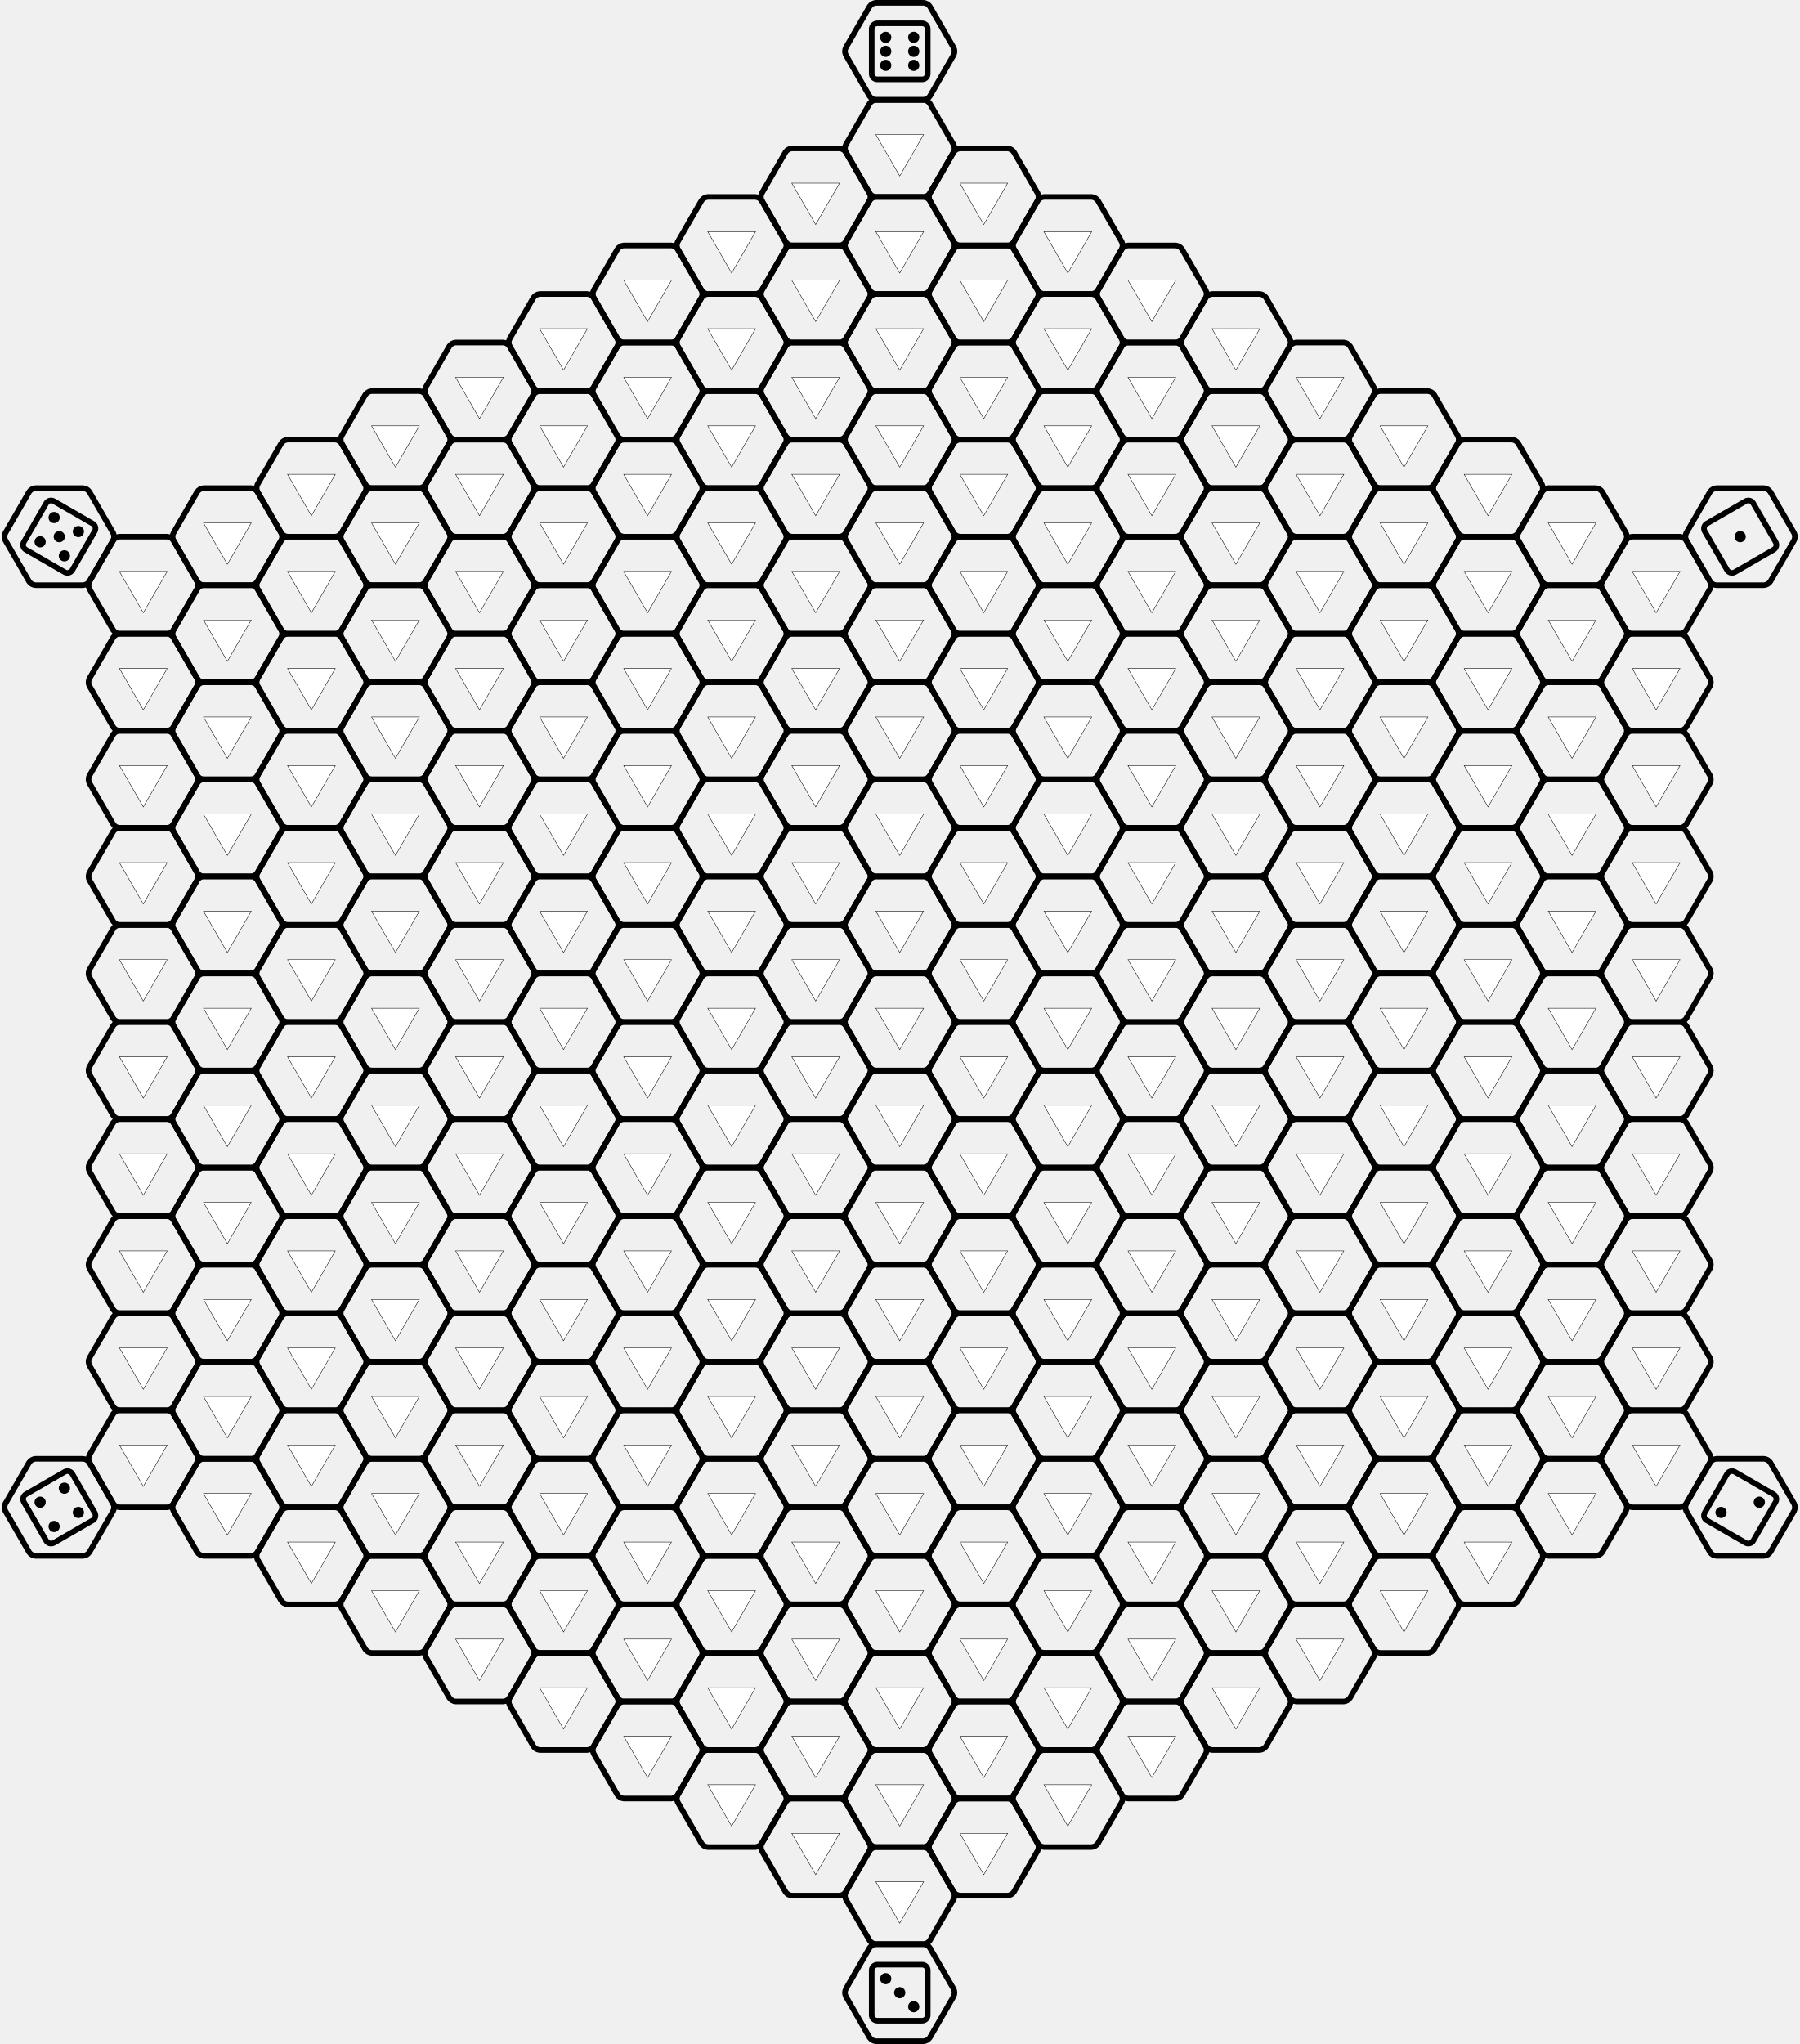
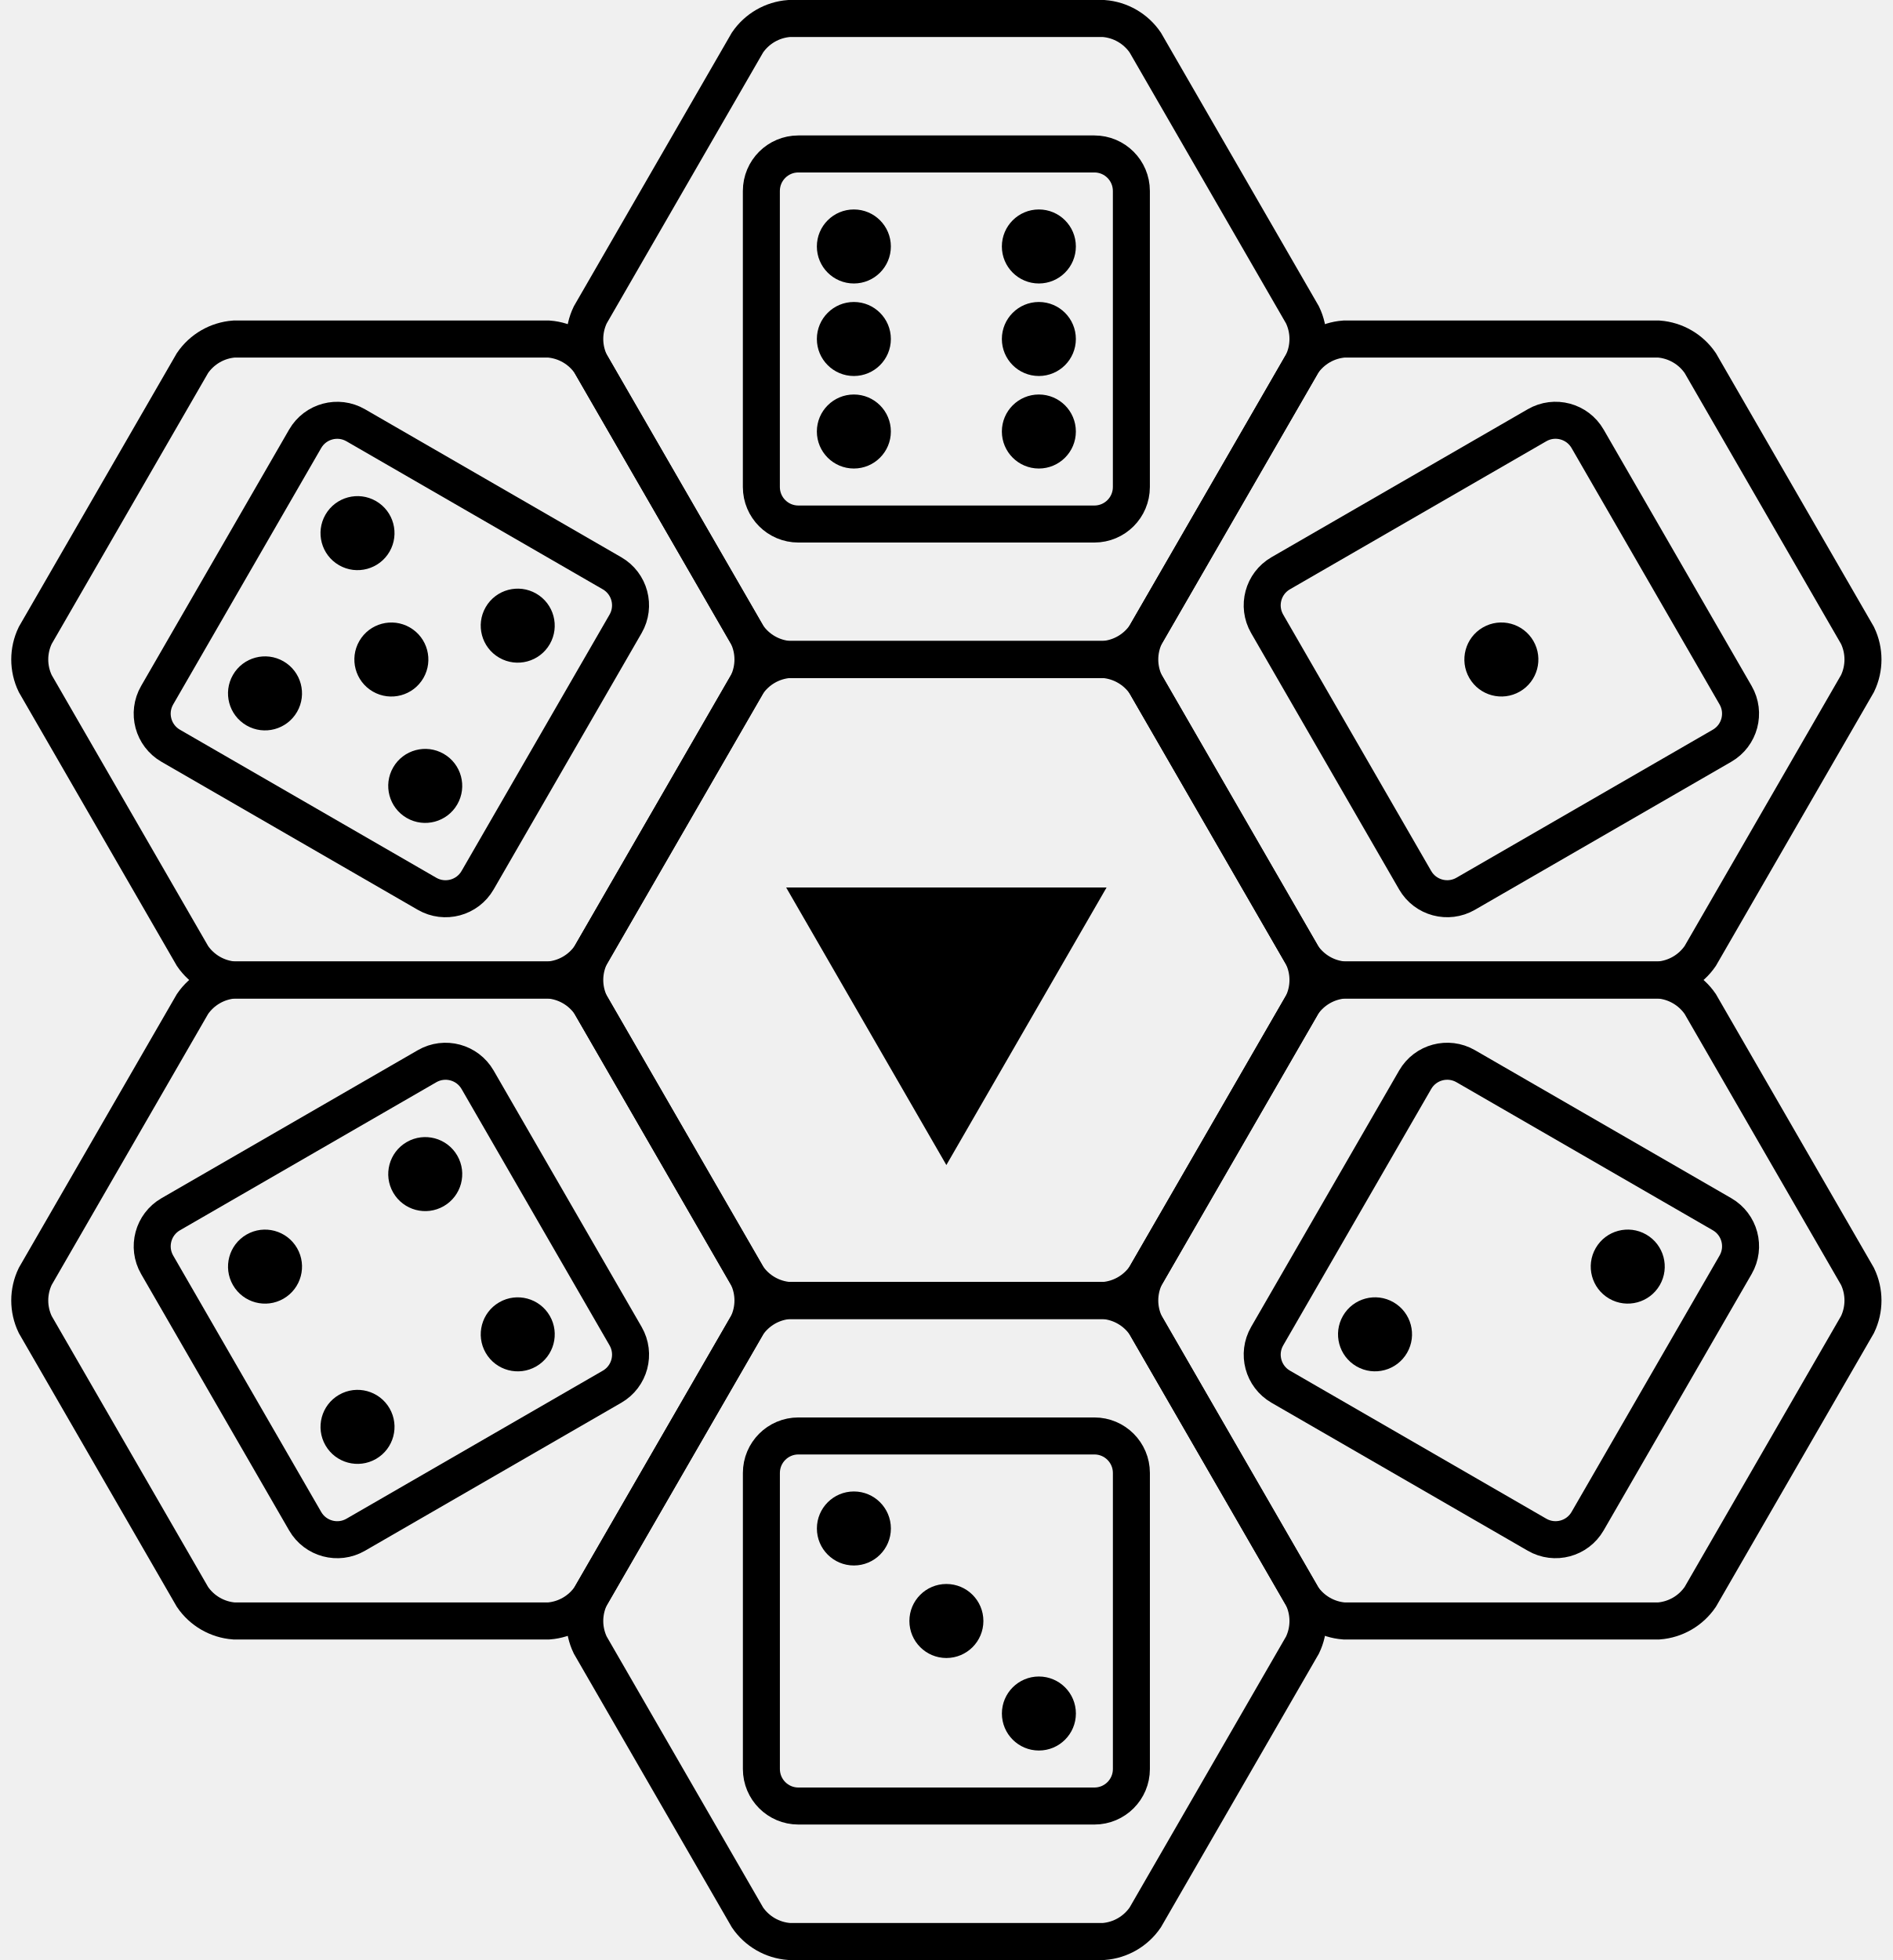
- <svg xmlns="http://www.w3.org/2000/svg" viewBox="0 0 321.155 364.731">
+ <svg xmlns="http://www.w3.org/2000/svg" viewBox="0 0 51.155 52.962">
  <defs>
-     <path d="M170.202,181.716 A1.5,1.5,0,0,1,170.202,183.015 L165.952,190.376 A1.5,1.5,0,0,1,164.827,191.026 L156.327,191.026 A1.5,1.5,0,0,1,155.202,190.376 L150.952,183.015 A1.5,1.5,0,0,1,150.952,181.716 L155.202,174.355 A1.5,1.5,0,0,1,156.327,173.705 L164.827,173.705 A1.5,1.5,0,0,1,165.952,174.355 z" fill="none" id="hexagon" stroke="black" stroke-width="1" />
-     <path d="M160.577,187.365 L156.247,179.865 L164.907,179.865 z" fill="black" id="triangle" stroke="none" />
-     <path d="M160.577,187.215 L156.377,179.94 L164.778,179.94 z" fill="white" id="triangle_hollow_interior" stroke="none" />
+     <path d="M35.202,25.831 A1.5,1.5,0,0,1,35.202,27.13 L30.952,34.491 A1.5,1.5,0,0,1,29.827,35.141 L21.327,35.141 A1.5,1.5,0,0,1,20.202,34.491 L15.952,27.13 A1.5,1.5,0,0,1,15.952,25.831 L20.202,18.47 A1.5,1.5,0,0,1,21.327,17.821 L29.827,17.821 A1.5,1.5,0,0,1,30.952,18.47 z" fill="none" id="hexagon" stroke="black" stroke-width="1" />
+     <path d="M25.577,31.481 L21.247,23.981 L29.907,23.981 z" fill="black" id="triangle" stroke="none" />
+     <path d="M25.577,31.331 L21.377,24.056 L29.778,24.056 z" fill="white" id="triangle_hollow_interior" stroke="none" />
    <g id="board_cell">
      <use href="#hexagon" />
      <use href="#triangle" />
-       <use href="#triangle_hollow_interior" />
    </g>
-     <rect fill="none" height="10" id="dice_outline" rx="1" stroke="black" stroke-width="1" width="10" x="155.577" y="177.365" />
-     <circle cx="160.577" cy="182.365" fill="black" id="pip" r="1" stroke="none" />
+     <rect fill="none" height="10" id="dice_outline" rx="1" stroke="black" stroke-width="1" width="10" x="20.577" y="21.481" />
+     <circle cx="25.577" cy="26.481" fill="black" id="pip" r="1" stroke="none" />
    <use href="#pip" id="centre_pip" />
    <use href="#pip" id="top_left_pip" x="-2.5" y="-2.5" />
    <use href="#pip" id="top_right_pip" x="2.5" y="-2.5" />
    <use href="#pip" id="bottom_left_pip" x="-2.5" y="2.5" />
    <use href="#pip" id="bottom_right_pip" x="2.5" y="2.5" />
    <use href="#pip" id="centre_left_pip" x="-2.5" />
    <use href="#pip" id="centre_right_pip" x="2.5" />
    <g id="dice_with_pips_1">
      <use href="#dice_outline" />
      <use href="#centre_pip" />
    </g>
    <g id="dice_with_pips_2">
      <use href="#dice_outline" />
      <use href="#top_left_pip" />
      <use href="#bottom_right_pip" />
    </g>
    <g id="dice_with_pips_3">
      <use href="#dice_outline" />
      <use href="#top_left_pip" />
      <use href="#centre_pip" />
      <use href="#bottom_right_pip" />
    </g>
    <g id="dice_with_pips_4">
      <use href="#dice_outline" />
      <use href="#top_left_pip" />
      <use href="#top_right_pip" />
      <use href="#bottom_left_pip" />
      <use href="#bottom_right_pip" />
    </g>
    <g id="dice_with_pips_5">
      <use href="#dice_outline" />
      <use href="#centre_pip" />
      <use href="#top_left_pip" />
      <use href="#top_right_pip" />
      <use href="#bottom_left_pip" />
      <use href="#bottom_right_pip" />
    </g>
    <g id="dice_with_pips_6">
      <use href="#dice_outline" />
      <use href="#top_left_pip" />
      <use href="#top_right_pip" />
      <use href="#bottom_left_pip" />
      <use href="#bottom_right_pip" />
      <use href="#centre_left_pip" />
      <use href="#centre_right_pip" />
    </g>
    <g id="direction_hexagon_1">
      <use href="#hexagon" />
-       <use href="#dice_with_pips_1" transform="rotate(60,160.5774,182.3653)" />
+       <use href="#dice_with_pips_1" transform="rotate(60,25.57735,26.48076)" />
    </g>
    <g id="direction_hexagon_2">
      <use href="#hexagon" />
-       <use href="#dice_with_pips_2" transform="rotate(120,160.5774,182.3653)" />
+       <use href="#dice_with_pips_2" transform="rotate(120,25.57735,26.48076)" />
    </g>
    <g id="direction_hexagon_3">
      <use href="#hexagon" />
-       <use href="#dice_with_pips_3" transform="rotate(180,160.5774,182.3653)" />
+       <use href="#dice_with_pips_3" transform="rotate(180,25.57735,26.48076)" />
    </g>
    <g id="direction_hexagon_4">
      <use href="#hexagon" />
-       <use href="#dice_with_pips_4" transform="rotate(240,160.5774,182.3653)" />
+       <use href="#dice_with_pips_4" transform="rotate(240,25.57735,26.48076)" />
    </g>
    <g id="direction_hexagon_5">
      <use href="#hexagon" />
-       <use href="#dice_with_pips_5" transform="rotate(300,160.5774,182.3653)" />
+       <use href="#dice_with_pips_5" transform="rotate(300,25.57735,26.48076)" />
    </g>
    <g id="direction_hexagon_6">
      <use href="#hexagon" />
-       <use href="#dice_with_pips_6" transform="rotate(360,160.5774,182.3653)" />
+       <use href="#dice_with_pips_6" transform="rotate(360,25.57735,26.48076)" />
    </g>
  </defs>
-   <rect fill="none" height="364.731" width="321.155" />
-   <use href="#direction_hexagon_1" x="150" y="-86.603" />
-   <use href="#direction_hexagon_2" x="150" y="86.603" />
-   <use href="#direction_hexagon_3" x="0" y="173.205" />
-   <use href="#direction_hexagon_4" x="-150" y="86.603" />
-   <use href="#direction_hexagon_5" x="-150" y="-86.603" />
-   <use href="#direction_hexagon_6" x="-0" y="-173.205" />
+   <rect fill="none" height="52.962" width="51.155" />
+   <use href="#direction_hexagon_1" x="15" y="-8.66" />
+   <use href="#direction_hexagon_2" x="15" y="8.66" />
+   <use href="#direction_hexagon_3" x="0" y="17.321" />
+   <use href="#direction_hexagon_4" x="-15" y="8.66" />
+   <use href="#direction_hexagon_5" x="-15" y="-8.66" />
+   <use href="#direction_hexagon_6" x="-0" y="-17.321" />
  <use href="#board_cell" />
-   <use href="#board_cell" x="15" y="8.66" />
-   <use href="#board_cell" x="0" y="17.321" />
-   <use href="#board_cell" x="-15" y="8.66" />
-   <use href="#board_cell" x="-15" y="-8.66" />
-   <use href="#board_cell" x="-0" y="-17.321" />
-   <use href="#board_cell" x="15" y="-8.66" />
-   <use href="#board_cell" x="30" y="17.321" />
-   <use href="#board_cell" x="15" y="25.981" />
-   <use href="#board_cell" x="0" y="34.641" />
-   <use href="#board_cell" x="-15" y="25.981" />
-   <use href="#board_cell" x="-30" y="17.321" />
-   <use href="#board_cell" x="-30" y="0" />
-   <use href="#board_cell" x="-30" y="-17.321" />
-   <use href="#board_cell" x="-15" y="-25.981" />
-   <use href="#board_cell" x="-0" y="-34.641" />
-   <use href="#board_cell" x="15" y="-25.981" />
-   <use href="#board_cell" x="30" y="-17.321" />
-   <use href="#board_cell" x="30" y="-0" />
-   <use href="#board_cell" x="45" y="25.981" />
-   <use href="#board_cell" x="30" y="34.641" />
-   <use href="#board_cell" x="15" y="43.301" />
-   <use href="#board_cell" x="0" y="51.962" />
-   <use href="#board_cell" x="-15" y="43.301" />
-   <use href="#board_cell" x="-30" y="34.641" />
-   <use href="#board_cell" x="-45" y="25.981" />
-   <use href="#board_cell" x="-45" y="8.66" />
-   <use href="#board_cell" x="-45" y="-8.66" />
-   <use href="#board_cell" x="-45" y="-25.981" />
-   <use href="#board_cell" x="-30" y="-34.641" />
-   <use href="#board_cell" x="-15" y="-43.301" />
-   <use href="#board_cell" x="-0" y="-51.962" />
-   <use href="#board_cell" x="15" y="-43.301" />
-   <use href="#board_cell" x="30" y="-34.641" />
-   <use href="#board_cell" x="45" y="-25.981" />
-   <use href="#board_cell" x="45" y="-8.66" />
-   <use href="#board_cell" x="45" y="8.66" />
-   <use href="#board_cell" x="60" y="34.641" />
-   <use href="#board_cell" x="45" y="43.301" />
-   <use href="#board_cell" x="30" y="51.962" />
-   <use href="#board_cell" x="15" y="60.622" />
-   <use href="#board_cell" x="0" y="69.282" />
-   <use href="#board_cell" x="-15" y="60.622" />
-   <use href="#board_cell" x="-30" y="51.962" />
-   <use href="#board_cell" x="-45" y="43.301" />
-   <use href="#board_cell" x="-60" y="34.641" />
-   <use href="#board_cell" x="-60" y="17.321" />
-   <use href="#board_cell" x="-60" y="0" />
-   <use href="#board_cell" x="-60" y="-17.321" />
-   <use href="#board_cell" x="-60" y="-34.641" />
-   <use href="#board_cell" x="-45" y="-43.301" />
-   <use href="#board_cell" x="-30" y="-51.962" />
-   <use href="#board_cell" x="-15" y="-60.622" />
-   <use href="#board_cell" x="-0" y="-69.282" />
-   <use href="#board_cell" x="15" y="-60.622" />
-   <use href="#board_cell" x="30" y="-51.962" />
-   <use href="#board_cell" x="45" y="-43.301" />
-   <use href="#board_cell" x="60" y="-34.641" />
-   <use href="#board_cell" x="60" y="-17.321" />
-   <use href="#board_cell" x="60" y="-0" />
-   <use href="#board_cell" x="60" y="17.321" />
-   <use href="#board_cell" x="75" y="43.301" />
-   <use href="#board_cell" x="60" y="51.962" />
-   <use href="#board_cell" x="45" y="60.622" />
-   <use href="#board_cell" x="30" y="69.282" />
-   <use href="#board_cell" x="15" y="77.942" />
-   <use href="#board_cell" x="0" y="86.603" />
-   <use href="#board_cell" x="-15" y="77.942" />
-   <use href="#board_cell" x="-30" y="69.282" />
-   <use href="#board_cell" x="-45" y="60.622" />
-   <use href="#board_cell" x="-60" y="51.962" />
-   <use href="#board_cell" x="-75" y="43.301" />
-   <use href="#board_cell" x="-75" y="25.981" />
-   <use href="#board_cell" x="-75" y="8.66" />
-   <use href="#board_cell" x="-75" y="-8.66" />
-   <use href="#board_cell" x="-75" y="-25.981" />
-   <use href="#board_cell" x="-75" y="-43.301" />
-   <use href="#board_cell" x="-60" y="-51.962" />
-   <use href="#board_cell" x="-45" y="-60.622" />
-   <use href="#board_cell" x="-30" y="-69.282" />
-   <use href="#board_cell" x="-15" y="-77.942" />
-   <use href="#board_cell" x="-0" y="-86.603" />
-   <use href="#board_cell" x="15" y="-77.942" />
-   <use href="#board_cell" x="30" y="-69.282" />
-   <use href="#board_cell" x="45" y="-60.622" />
-   <use href="#board_cell" x="60" y="-51.962" />
-   <use href="#board_cell" x="75" y="-43.301" />
-   <use href="#board_cell" x="75" y="-25.981" />
-   <use href="#board_cell" x="75" y="-8.66" />
-   <use href="#board_cell" x="75" y="8.66" />
-   <use href="#board_cell" x="75" y="25.981" />
-   <use href="#board_cell" x="90" y="51.962" />
-   <use href="#board_cell" x="75" y="60.622" />
-   <use href="#board_cell" x="60" y="69.282" />
-   <use href="#board_cell" x="45" y="77.942" />
-   <use href="#board_cell" x="30" y="86.603" />
-   <use href="#board_cell" x="15" y="95.263" />
-   <use href="#board_cell" x="0" y="103.923" />
-   <use href="#board_cell" x="-15" y="95.263" />
-   <use href="#board_cell" x="-30" y="86.603" />
-   <use href="#board_cell" x="-45" y="77.942" />
-   <use href="#board_cell" x="-60" y="69.282" />
-   <use href="#board_cell" x="-75" y="60.622" />
-   <use href="#board_cell" x="-90" y="51.962" />
-   <use href="#board_cell" x="-90" y="34.641" />
-   <use href="#board_cell" x="-90" y="17.321" />
-   <use href="#board_cell" x="-90" y="0" />
-   <use href="#board_cell" x="-90" y="-17.321" />
-   <use href="#board_cell" x="-90" y="-34.641" />
-   <use href="#board_cell" x="-90" y="-51.962" />
-   <use href="#board_cell" x="-75" y="-60.622" />
-   <use href="#board_cell" x="-60" y="-69.282" />
-   <use href="#board_cell" x="-45" y="-77.942" />
-   <use href="#board_cell" x="-30" y="-86.603" />
-   <use href="#board_cell" x="-15" y="-95.263" />
-   <use href="#board_cell" x="-0" y="-103.923" />
-   <use href="#board_cell" x="15" y="-95.263" />
-   <use href="#board_cell" x="30" y="-86.603" />
-   <use href="#board_cell" x="45" y="-77.942" />
-   <use href="#board_cell" x="60" y="-69.282" />
-   <use href="#board_cell" x="75" y="-60.622" />
-   <use href="#board_cell" x="90" y="-51.962" />
-   <use href="#board_cell" x="90" y="-34.641" />
-   <use href="#board_cell" x="90" y="-17.321" />
-   <use href="#board_cell" x="90" y="-0" />
-   <use href="#board_cell" x="90" y="17.321" />
-   <use href="#board_cell" x="90" y="34.641" />
-   <use href="#board_cell" x="105" y="60.622" />
-   <use href="#board_cell" x="90" y="69.282" />
-   <use href="#board_cell" x="75" y="77.942" />
-   <use href="#board_cell" x="60" y="86.603" />
-   <use href="#board_cell" x="45" y="95.263" />
-   <use href="#board_cell" x="30" y="103.923" />
-   <use href="#board_cell" x="15" y="112.583" />
-   <use href="#board_cell" x="0" y="121.244" />
-   <use href="#board_cell" x="-15" y="112.583" />
-   <use href="#board_cell" x="-30" y="103.923" />
-   <use href="#board_cell" x="-45" y="95.263" />
-   <use href="#board_cell" x="-60" y="86.603" />
-   <use href="#board_cell" x="-75" y="77.942" />
-   <use href="#board_cell" x="-90" y="69.282" />
-   <use href="#board_cell" x="-105" y="60.622" />
-   <use href="#board_cell" x="-105" y="43.301" />
-   <use href="#board_cell" x="-105" y="25.981" />
-   <use href="#board_cell" x="-105" y="8.66" />
-   <use href="#board_cell" x="-105" y="-8.66" />
-   <use href="#board_cell" x="-105" y="-25.981" />
-   <use href="#board_cell" x="-105" y="-43.301" />
-   <use href="#board_cell" x="-105" y="-60.622" />
-   <use href="#board_cell" x="-90" y="-69.282" />
-   <use href="#board_cell" x="-75" y="-77.942" />
-   <use href="#board_cell" x="-60" y="-86.603" />
-   <use href="#board_cell" x="-45" y="-95.263" />
-   <use href="#board_cell" x="-30" y="-103.923" />
-   <use href="#board_cell" x="-15" y="-112.583" />
-   <use href="#board_cell" x="-0" y="-121.244" />
-   <use href="#board_cell" x="15" y="-112.583" />
-   <use href="#board_cell" x="30" y="-103.923" />
-   <use href="#board_cell" x="45" y="-95.263" />
-   <use href="#board_cell" x="60" y="-86.603" />
-   <use href="#board_cell" x="75" y="-77.942" />
-   <use href="#board_cell" x="90" y="-69.282" />
-   <use href="#board_cell" x="105" y="-60.622" />
-   <use href="#board_cell" x="105" y="-43.301" />
-   <use href="#board_cell" x="105" y="-25.981" />
-   <use href="#board_cell" x="105" y="-8.66" />
-   <use href="#board_cell" x="105" y="8.66" />
-   <use href="#board_cell" x="105" y="25.981" />
-   <use href="#board_cell" x="105" y="43.301" />
-   <use href="#board_cell" x="120" y="69.282" />
-   <use href="#board_cell" x="105" y="77.942" />
-   <use href="#board_cell" x="90" y="86.603" />
-   <use href="#board_cell" x="75" y="95.263" />
-   <use href="#board_cell" x="60" y="103.923" />
-   <use href="#board_cell" x="45" y="112.583" />
-   <use href="#board_cell" x="30" y="121.244" />
-   <use href="#board_cell" x="15" y="129.904" />
-   <use href="#board_cell" x="0" y="138.564" />
-   <use href="#board_cell" x="-15" y="129.904" />
-   <use href="#board_cell" x="-30" y="121.244" />
-   <use href="#board_cell" x="-45" y="112.583" />
-   <use href="#board_cell" x="-60" y="103.923" />
-   <use href="#board_cell" x="-75" y="95.263" />
-   <use href="#board_cell" x="-90" y="86.603" />
-   <use href="#board_cell" x="-105" y="77.942" />
-   <use href="#board_cell" x="-120" y="69.282" />
-   <use href="#board_cell" x="-120" y="51.962" />
-   <use href="#board_cell" x="-120" y="34.641" />
-   <use href="#board_cell" x="-120" y="17.321" />
-   <use href="#board_cell" x="-120" y="0" />
-   <use href="#board_cell" x="-120" y="-17.321" />
-   <use href="#board_cell" x="-120" y="-34.641" />
-   <use href="#board_cell" x="-120" y="-51.962" />
-   <use href="#board_cell" x="-120" y="-69.282" />
-   <use href="#board_cell" x="-105" y="-77.942" />
-   <use href="#board_cell" x="-90" y="-86.603" />
-   <use href="#board_cell" x="-75" y="-95.263" />
-   <use href="#board_cell" x="-60" y="-103.923" />
-   <use href="#board_cell" x="-45" y="-112.583" />
-   <use href="#board_cell" x="-30" y="-121.244" />
-   <use href="#board_cell" x="-15" y="-129.904" />
-   <use href="#board_cell" x="-0" y="-138.564" />
-   <use href="#board_cell" x="15" y="-129.904" />
-   <use href="#board_cell" x="30" y="-121.244" />
-   <use href="#board_cell" x="45" y="-112.583" />
-   <use href="#board_cell" x="60" y="-103.923" />
-   <use href="#board_cell" x="75" y="-95.263" />
-   <use href="#board_cell" x="90" y="-86.603" />
-   <use href="#board_cell" x="105" y="-77.942" />
-   <use href="#board_cell" x="120" y="-69.282" />
-   <use href="#board_cell" x="120" y="-51.962" />
-   <use href="#board_cell" x="120" y="-34.641" />
-   <use href="#board_cell" x="120" y="-17.321" />
-   <use href="#board_cell" x="120" y="-0" />
-   <use href="#board_cell" x="120" y="17.321" />
-   <use href="#board_cell" x="120" y="34.641" />
-   <use href="#board_cell" x="120" y="51.962" />
-   <use href="#board_cell" x="135" y="77.942" />
-   <use href="#board_cell" x="120" y="86.603" />
-   <use href="#board_cell" x="105" y="95.263" />
-   <use href="#board_cell" x="90" y="103.923" />
-   <use href="#board_cell" x="75" y="112.583" />
-   <use href="#board_cell" x="60" y="121.244" />
-   <use href="#board_cell" x="45" y="129.904" />
-   <use href="#board_cell" x="30" y="138.564" />
-   <use href="#board_cell" x="15" y="147.224" />
-   <use href="#board_cell" x="0" y="155.885" />
-   <use href="#board_cell" x="-15" y="147.224" />
-   <use href="#board_cell" x="-30" y="138.564" />
-   <use href="#board_cell" x="-45" y="129.904" />
-   <use href="#board_cell" x="-60" y="121.244" />
-   <use href="#board_cell" x="-75" y="112.583" />
-   <use href="#board_cell" x="-90" y="103.923" />
-   <use href="#board_cell" x="-105" y="95.263" />
-   <use href="#board_cell" x="-120" y="86.603" />
-   <use href="#board_cell" x="-135" y="77.942" />
-   <use href="#board_cell" x="-135" y="60.622" />
-   <use href="#board_cell" x="-135" y="43.301" />
-   <use href="#board_cell" x="-135" y="25.981" />
-   <use href="#board_cell" x="-135" y="8.66" />
-   <use href="#board_cell" x="-135" y="-8.66" />
-   <use href="#board_cell" x="-135" y="-25.981" />
-   <use href="#board_cell" x="-135" y="-43.301" />
-   <use href="#board_cell" x="-135" y="-60.622" />
-   <use href="#board_cell" x="-135" y="-77.942" />
-   <use href="#board_cell" x="-120" y="-86.603" />
-   <use href="#board_cell" x="-105" y="-95.263" />
-   <use href="#board_cell" x="-90" y="-103.923" />
-   <use href="#board_cell" x="-75" y="-112.583" />
-   <use href="#board_cell" x="-60" y="-121.244" />
-   <use href="#board_cell" x="-45" y="-129.904" />
-   <use href="#board_cell" x="-30" y="-138.564" />
-   <use href="#board_cell" x="-15" y="-147.224" />
-   <use href="#board_cell" x="-0" y="-155.885" />
-   <use href="#board_cell" x="15" y="-147.224" />
-   <use href="#board_cell" x="30" y="-138.564" />
-   <use href="#board_cell" x="45" y="-129.904" />
-   <use href="#board_cell" x="60" y="-121.244" />
-   <use href="#board_cell" x="75" y="-112.583" />
-   <use href="#board_cell" x="90" y="-103.923" />
-   <use href="#board_cell" x="105" y="-95.263" />
-   <use href="#board_cell" x="120" y="-86.603" />
-   <use href="#board_cell" x="135" y="-77.942" />
-   <use href="#board_cell" x="135" y="-60.622" />
-   <use href="#board_cell" x="135" y="-43.301" />
-   <use href="#board_cell" x="135" y="-25.981" />
-   <use href="#board_cell" x="135" y="-8.66" />
-   <use href="#board_cell" x="135" y="8.66" />
-   <use href="#board_cell" x="135" y="25.981" />
-   <use href="#board_cell" x="135" y="43.301" />
-   <use href="#board_cell" x="135" y="60.622" />
</svg>
